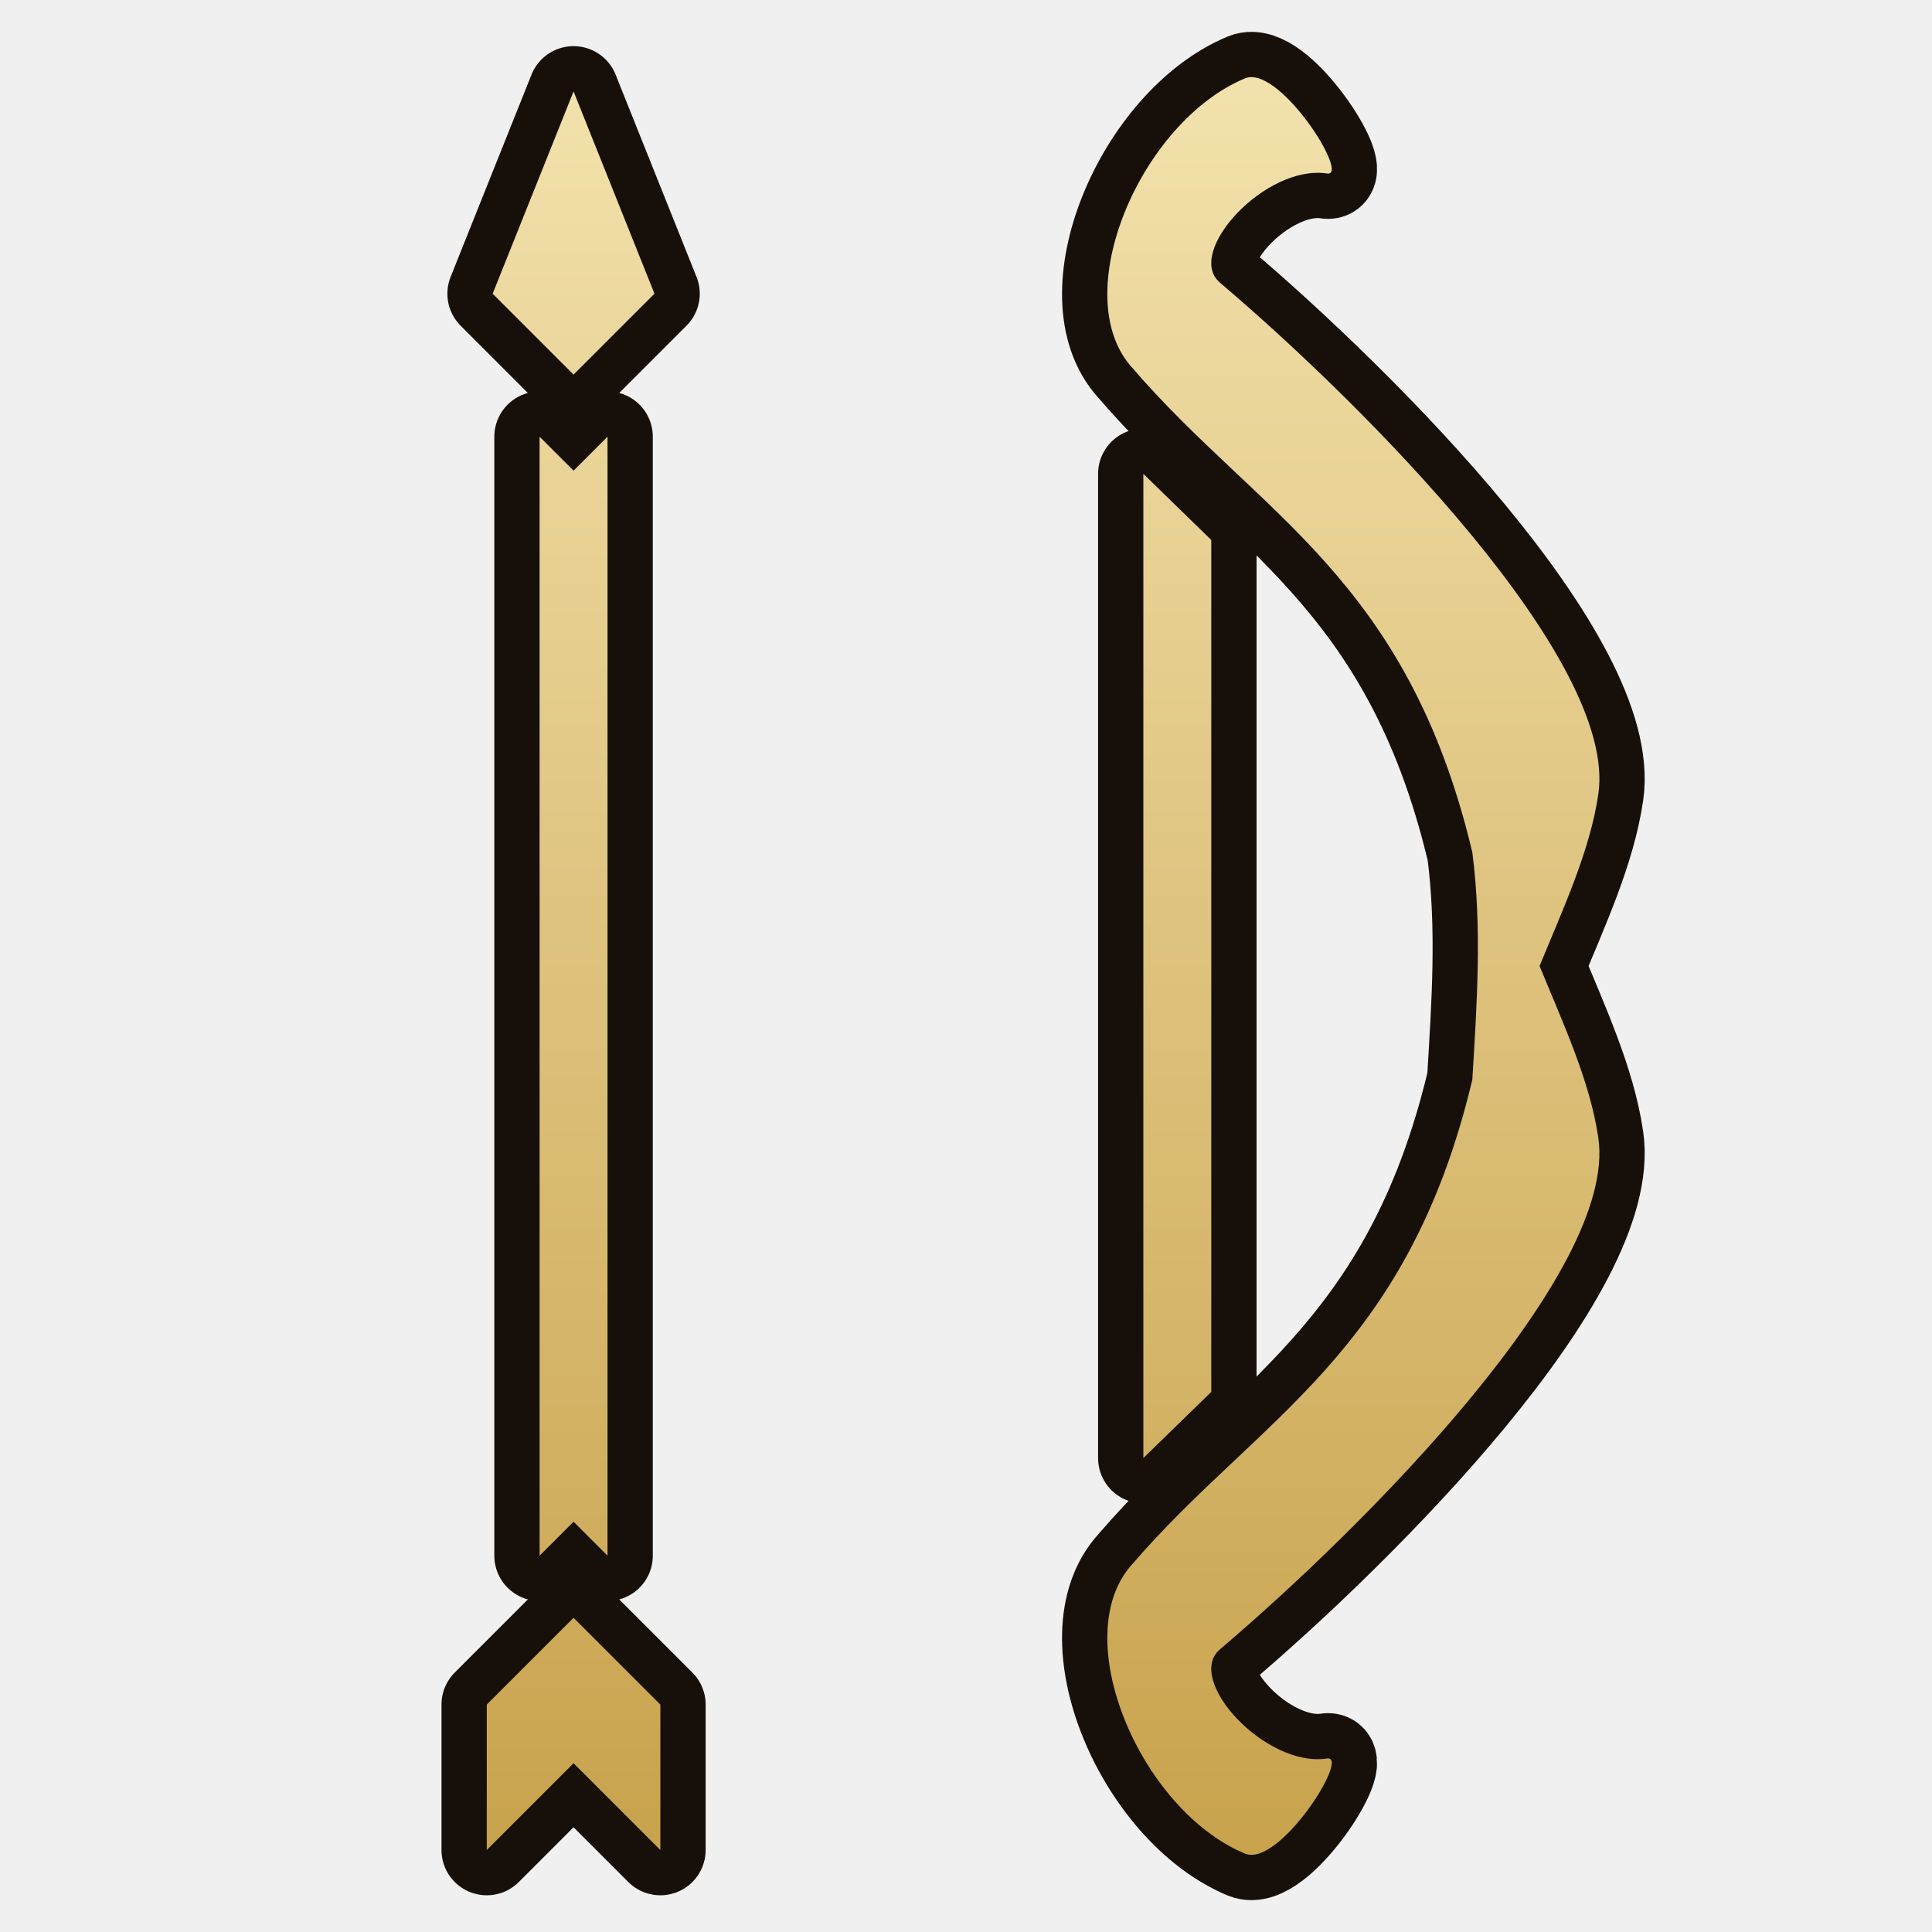
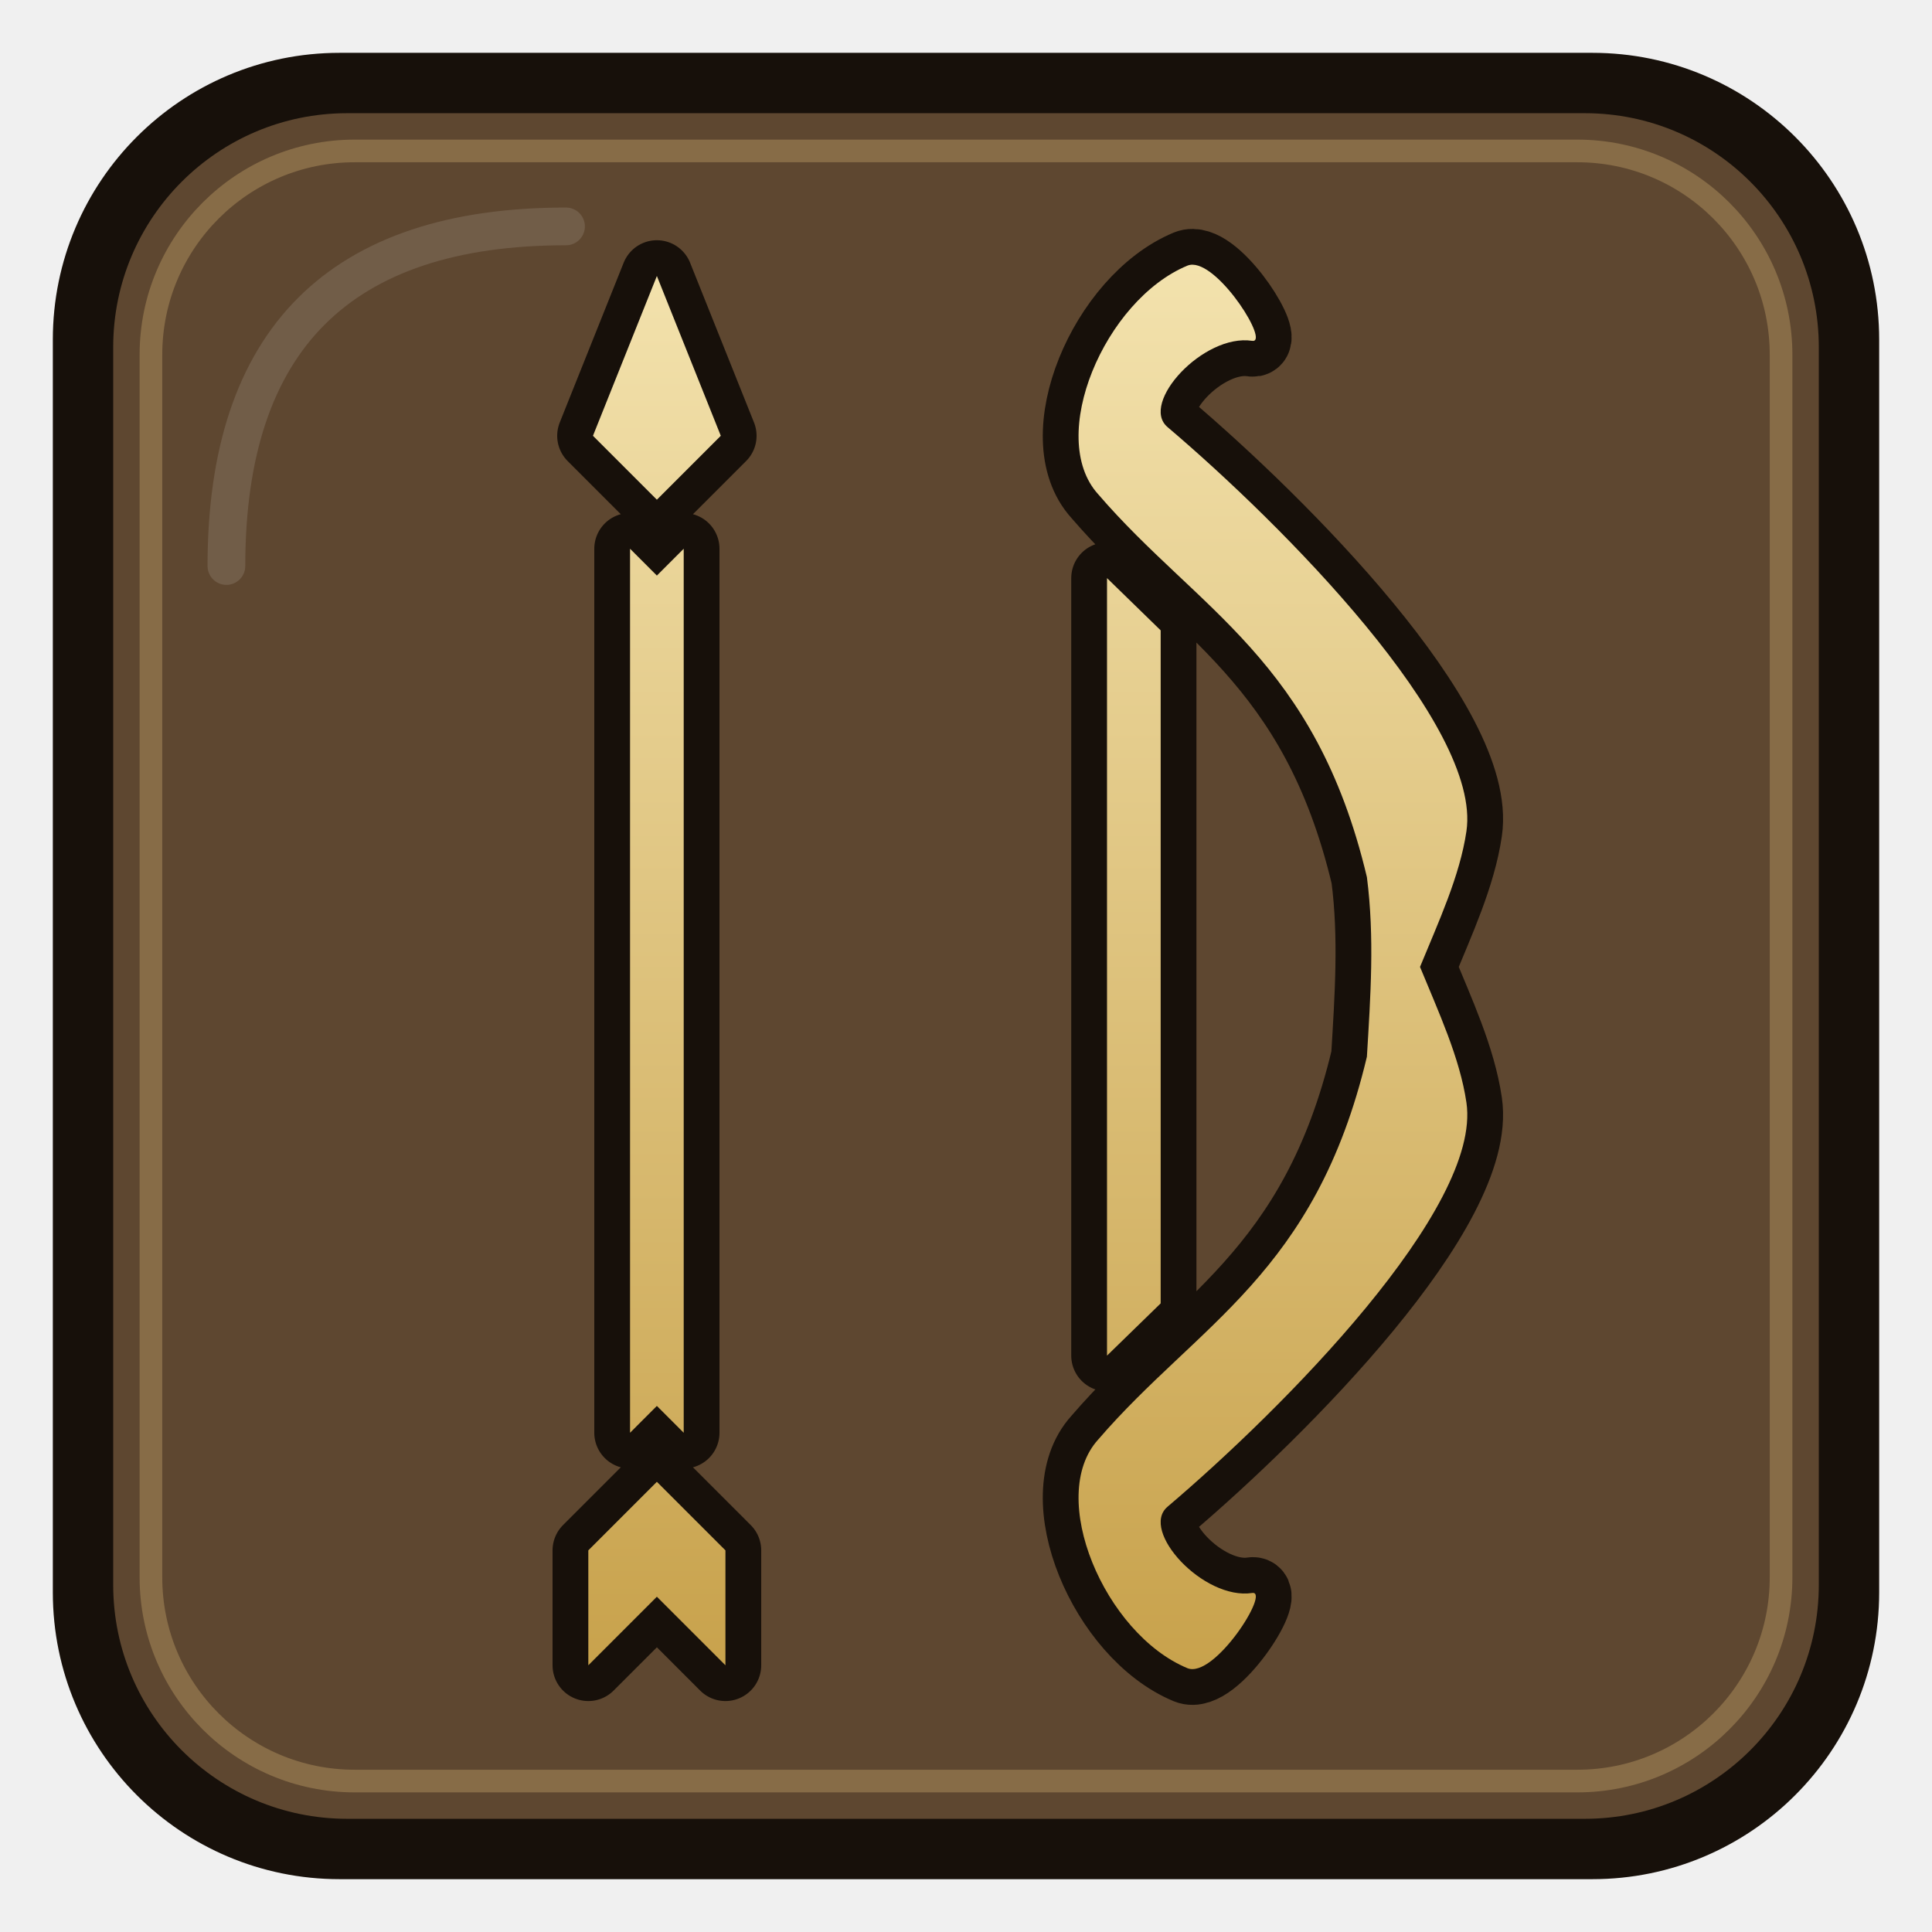
<svg xmlns="http://www.w3.org/2000/svg" viewBox="0 0 512 512">
-   <defs>
-     <linearGradient id="g" x1="0" y1="0" x2="0" y2="1">
-       <stop offset="0" stop-color="#f3e2ad" />
-       <stop offset="1" stop-color="#c8a24c" />
-     </linearGradient>
-   </defs>
-   <g fill="#17100a" stroke="#17100a" stroke-width="24" stroke-linejoin="round" stroke-linecap="round">
-     <path d="M331.734 20.443a4.421 4.421 0 0 0-1.802.327c-27.736 11.543-47.295 57.495-29.899 76.671 33.52 38.946 72.835 55.573 90.147 128.434 2.607 20.15 1.218 40.094 0 60.25-17.312 72.861-56.627 89.488-90.147 128.434-17.396 19.176 2.163 65.128 29.899 76.671 9.038 3.762 28.025-26.165 21.752-25.209-16.34 2.491-37.8-20.941-28.387-28.93 38.47-32.65 105.49-100.055 100.277-135.552-2.211-15.057-9.35-30.36-15.574-45.539 6.225-15.18 13.363-30.482 15.574-45.54 5.214-35.496-61.806-102.901-100.277-135.552-9.412-7.988 12.047-31.42 28.387-28.93 5.881.897-10.44-25.35-19.95-25.535zM152 24.23l-21.441 53.602L152 99.273l21.441-21.441zm-9 91.497v296.546l9-9 9 9V115.727l-2.637 2.636-6.363 6.364zm160 9.847v260.824l18-17.53V143.104zM152 428.727l-23 23v38.546l23-23 23 23v-38.546z" />
-   </g>
-   <g fill="url(#g)">
-     <path d="M331.734 20.443a4.421 4.421 0 0 0-1.802.327c-27.736 11.543-47.295 57.495-29.899 76.671 33.52 38.946 72.835 55.573 90.147 128.434 2.607 20.15 1.218 40.094 0 60.25-17.312 72.861-56.627 89.488-90.147 128.434-17.396 19.176 2.163 65.128 29.899 76.671 9.038 3.762 28.025-26.165 21.752-25.209-16.34 2.491-37.8-20.941-28.387-28.93 38.47-32.65 105.49-100.055 100.277-135.552-2.211-15.057-9.35-30.36-15.574-45.539 6.225-15.18 13.363-30.482 15.574-45.54 5.214-35.496-61.806-102.901-100.277-135.552-9.412-7.988 12.047-31.42 28.387-28.93 5.881.897-10.44-25.35-19.95-25.535zM152 24.23l-21.441 53.602L152 99.273l21.441-21.441zm-9 91.497v296.546l9-9 9 9V115.727l-2.637 2.636-6.363 6.364zm160 9.847v260.824l18-17.53V143.104zM152 428.727l-23 23v38.546l23-23 23 23v-38.546z" />
+   <rect x="14" y="14" width="484" height="484" rx="76" fill="#17100a" />
+   <rect x="30" y="30" width="452" height="452" rx="62" fill="#5e4730" />
+   <rect x="40" y="40" width="432" height="432" rx="54" fill="none" stroke="#a98a5a" stroke-opacity="0.55" stroke-width="6" />
+   <path d="M60 150 Q60 60 150 60" fill="none" stroke="#fff" stroke-opacity="0.12" stroke-width="10" stroke-linecap="round" />
+   <g transform="translate(54 54) scale(0.79)">
+     <defs>
+       <linearGradient id="g" x1="0" y1="0" x2="0" y2="1">
+         <stop offset="0" stop-color="#f3e2ad" />
+         <stop offset="1" stop-color="#c8a24c" />
+       </linearGradient>
+     </defs>
+     <g fill="#17100a" stroke="#17100a" stroke-width="24" stroke-linejoin="round" stroke-linecap="round">
+       <path d="M331.734 20.443a4.421 4.421 0 0 0-1.802.327c-27.736 11.543-47.295 57.495-29.899 76.671 33.52 38.946 72.835 55.573 90.147 128.434 2.607 20.15 1.218 40.094 0 60.25-17.312 72.861-56.627 89.488-90.147 128.434-17.396 19.176 2.163 65.128 29.899 76.671 9.038 3.762 28.025-26.165 21.752-25.209-16.34 2.491-37.8-20.941-28.387-28.93 38.47-32.65 105.49-100.055 100.277-135.552-2.211-15.057-9.35-30.36-15.574-45.539 6.225-15.18 13.363-30.482 15.574-45.54 5.214-35.496-61.806-102.901-100.277-135.552-9.412-7.988 12.047-31.42 28.387-28.93 5.881.897-10.44-25.35-19.95-25.535zM152 24.23l-21.441 53.602L152 99.273l21.441-21.441zm-9 91.497v296.546l9-9 9 9V115.727l-2.637 2.636-6.363 6.364zm160 9.847v260.824l18-17.53V143.104zM152 428.727l-23 23v38.546l23-23 23 23v-38.546z" />
+     </g>
+     <g fill="url(#g)">
+       <path d="M331.734 20.443a4.421 4.421 0 0 0-1.802.327c-27.736 11.543-47.295 57.495-29.899 76.671 33.52 38.946 72.835 55.573 90.147 128.434 2.607 20.15 1.218 40.094 0 60.25-17.312 72.861-56.627 89.488-90.147 128.434-17.396 19.176 2.163 65.128 29.899 76.671 9.038 3.762 28.025-26.165 21.752-25.209-16.34 2.491-37.8-20.941-28.387-28.93 38.47-32.65 105.49-100.055 100.277-135.552-2.211-15.057-9.35-30.36-15.574-45.539 6.225-15.18 13.363-30.482 15.574-45.54 5.214-35.496-61.806-102.901-100.277-135.552-9.412-7.988 12.047-31.42 28.387-28.93 5.881.897-10.44-25.35-19.95-25.535zM152 24.23l-21.441 53.602L152 99.273l21.441-21.441zm-9 91.497v296.546l9-9 9 9V115.727l-2.637 2.636-6.363 6.364zm160 9.847v260.824l18-17.53V143.104zM152 428.727l-23 23v38.546l23-23 23 23v-38.546z" />
+     </g>
  </g>
</svg>
